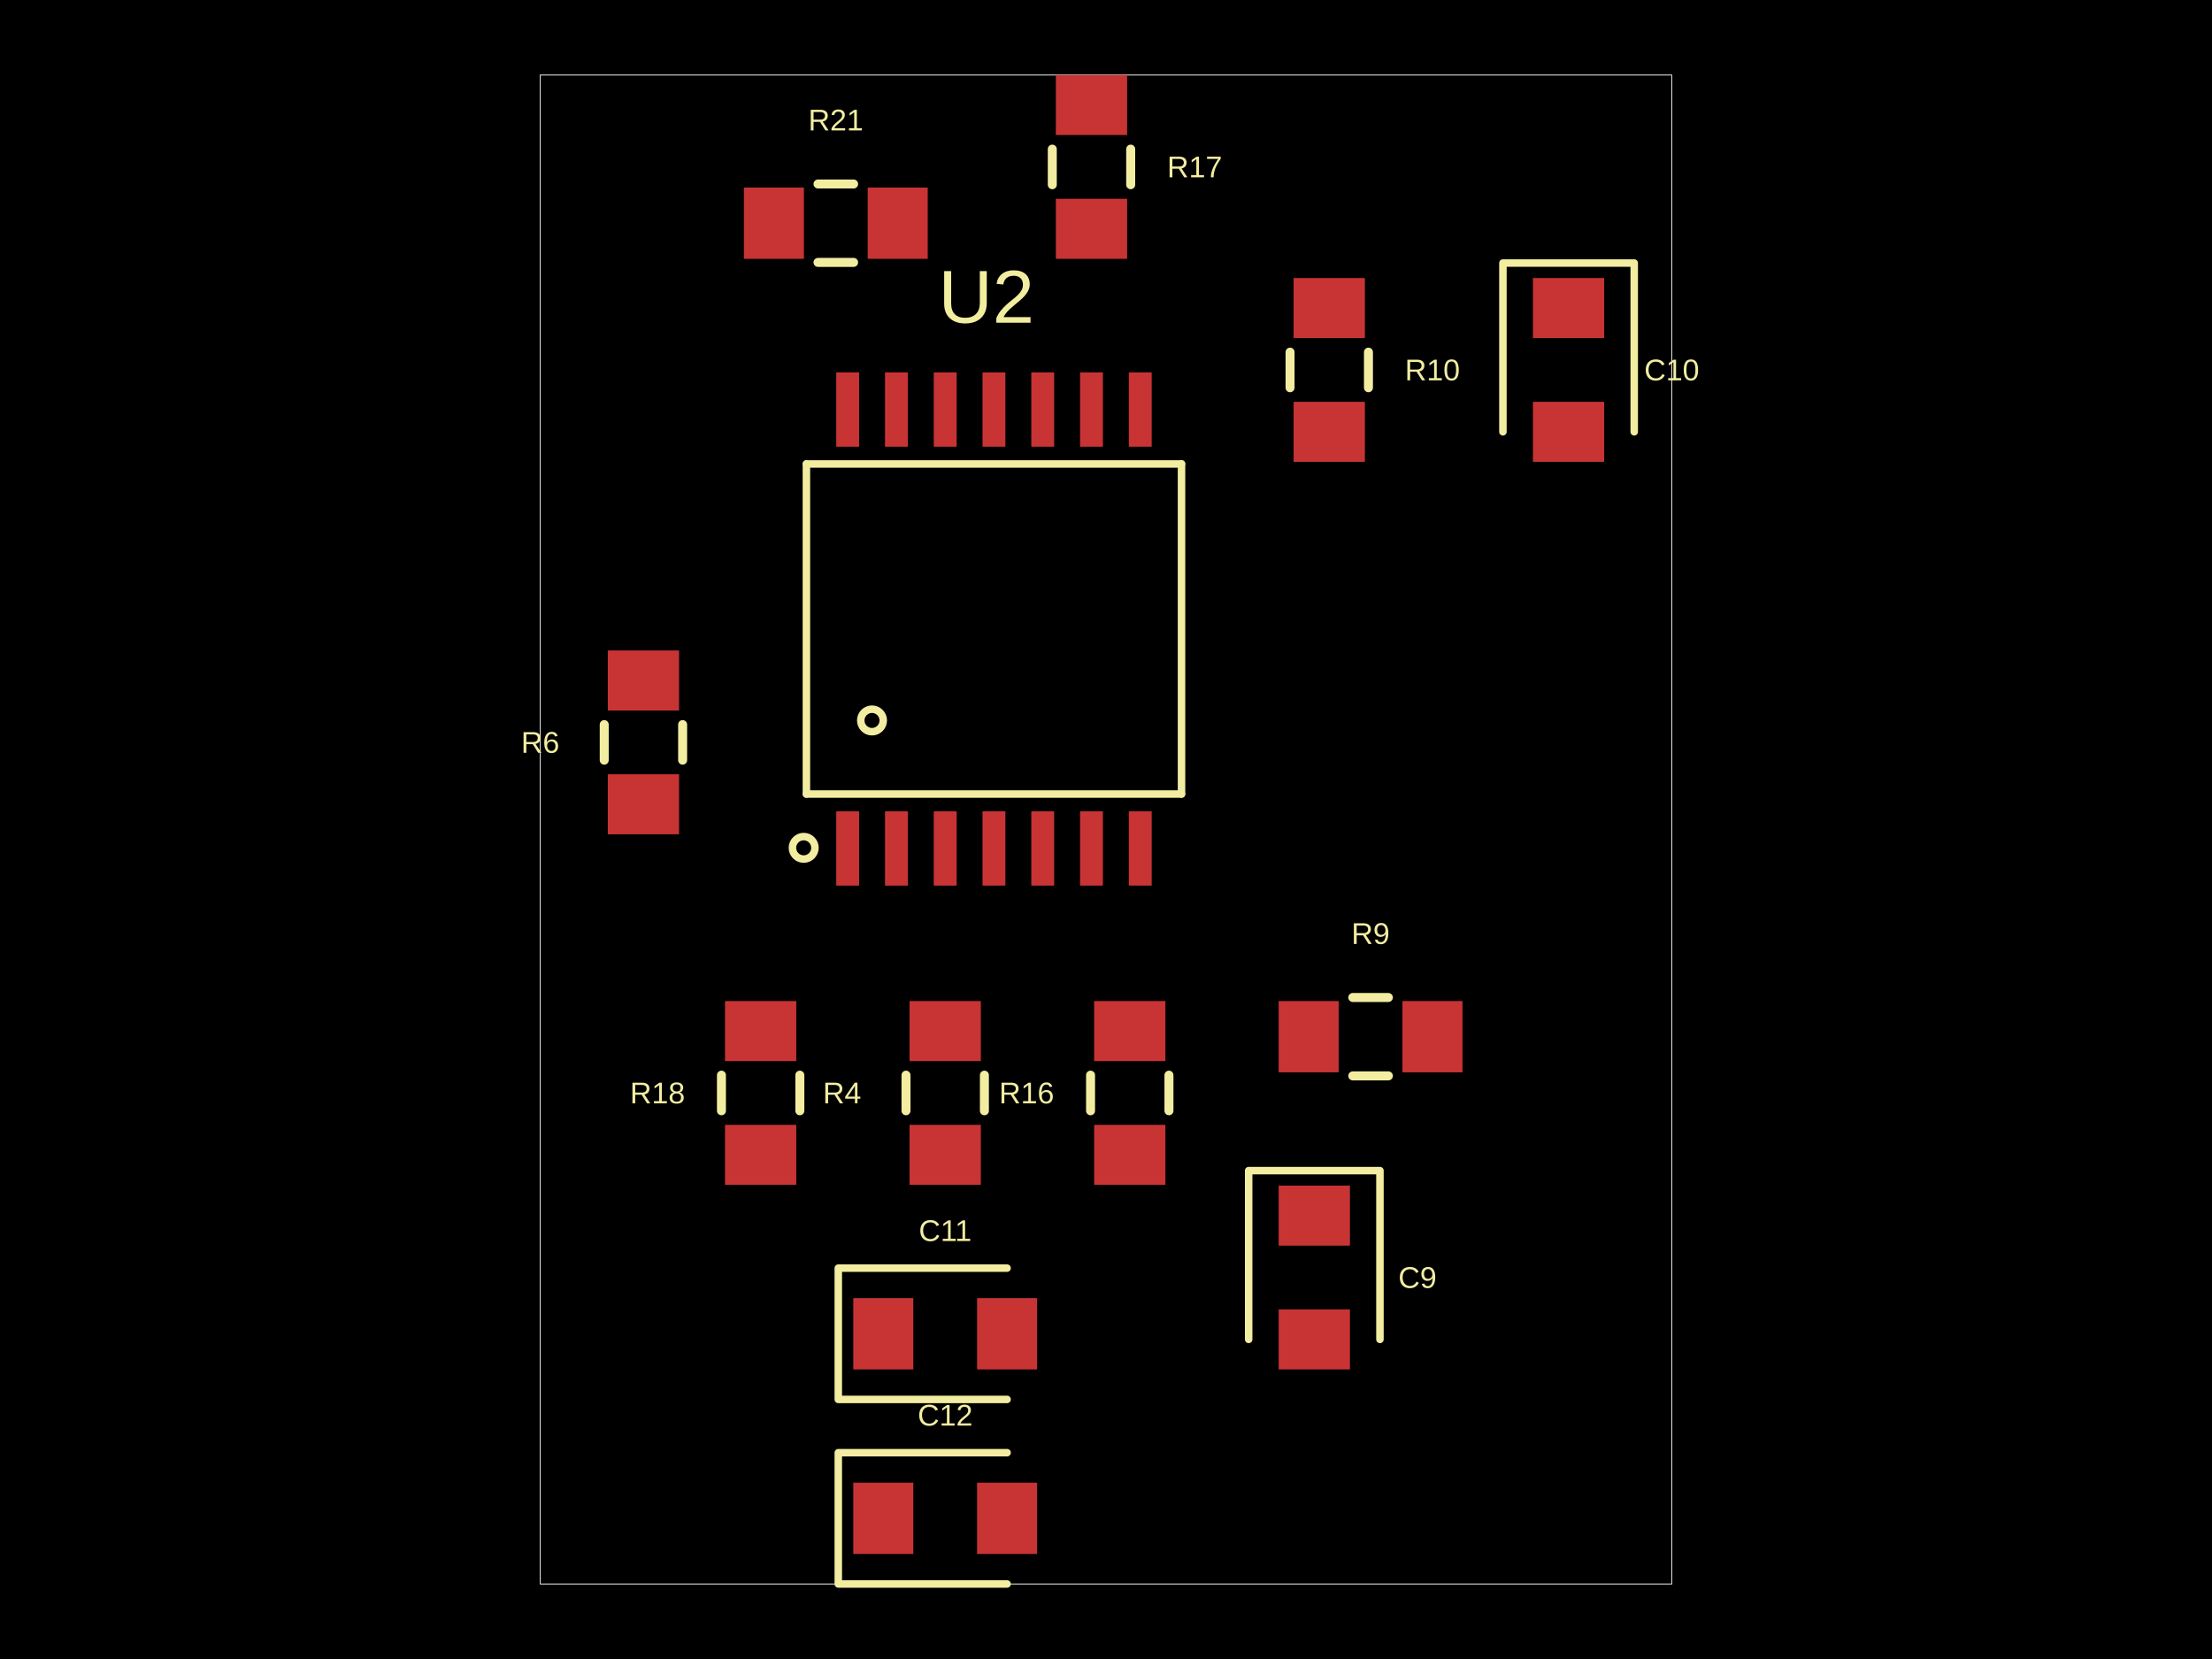
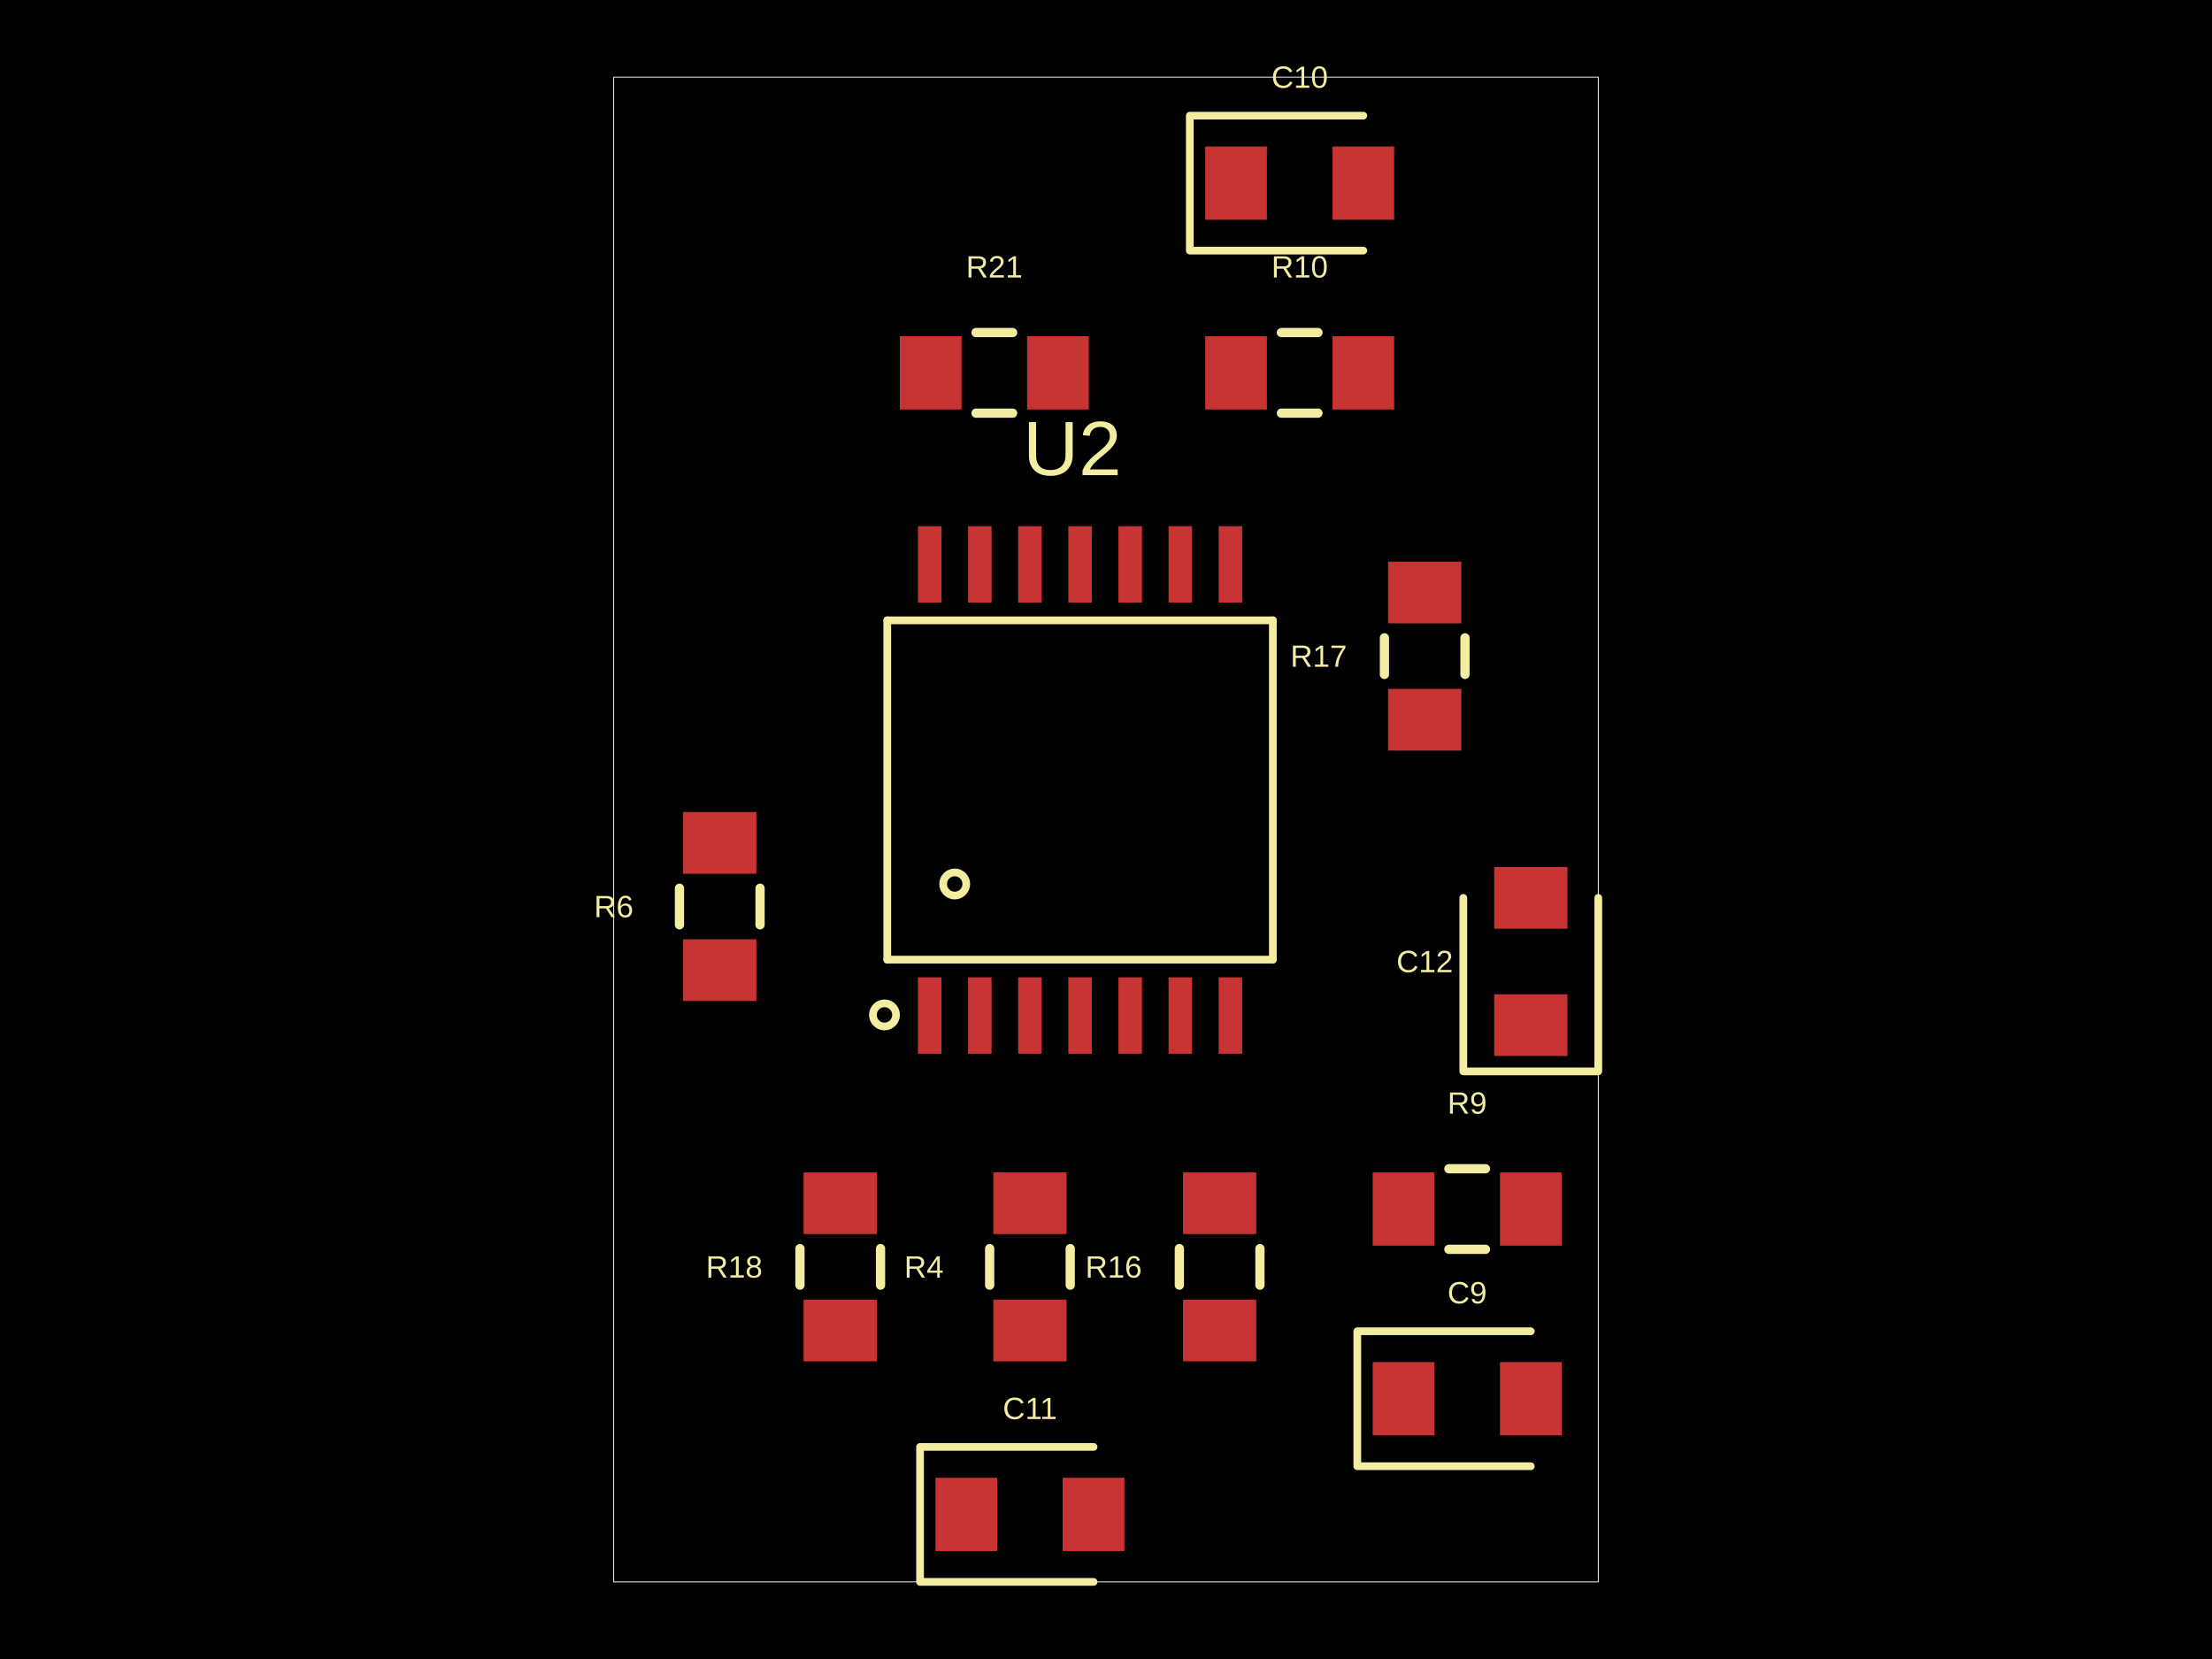
<svg xmlns="http://www.w3.org/2000/svg" width="800" height="600">
  <style />
  <rect class="boundary" x="0" y="0" fill="#000" width="800" height="600" data-type="pcb_background" data-pcb-layer="global" />
-   <rect class="pcb-boundary" fill="none" stroke="#fff" stroke-width="0.3" x="195.396" y="27.133" width="409.207" height="545.734" data-type="pcb_boundary" data-pcb-layer="global" />
-   <rect class="pcb-pad" fill="rgb(200, 52, 52)" x="302.437" y="293.408" width="8.27" height="26.878" data-type="pcb_smtpad" data-pcb-layer="top" data-pad-name="U2.OUT_A" />
-   <rect class="pcb-pad" fill="rgb(200, 52, 52)" x="320.073" y="293.408" width="8.27" height="26.878" data-type="pcb_smtpad" data-pcb-layer="top" data-pad-name="U2.IN_NEG_A" />
-   <rect class="pcb-pad" fill="rgb(200, 52, 52)" x="337.709" y="293.408" width="8.27" height="26.878" data-type="pcb_smtpad" data-pcb-layer="top" data-pad-name="U2.IN_POS_A" data-pad-net-name="VREF_DIV" />
-   <rect class="pcb-pad" fill="rgb(200, 52, 52)" x="355.345" y="293.408" width="8.27" height="26.878" data-type="pcb_smtpad" data-pcb-layer="top" data-pad-name="U2.V_POS" data-pad-net-name="V3_3" />
-   <rect class="pcb-pad" fill="rgb(200, 52, 52)" x="372.981" y="293.408" width="8.27" height="26.878" data-type="pcb_smtpad" data-pcb-layer="top" data-pad-name="U2.IN_POS_B" data-pad-net-name="VREF_1_25" />
-   <rect class="pcb-pad" fill="rgb(200, 52, 52)" x="390.617" y="293.408" width="8.27" height="26.878" data-type="pcb_smtpad" data-pcb-layer="top" data-pad-name="U2.IN_NEG_B" data-pad-net-name="FILTER_1_INV" />
-   <rect class="pcb-pad" fill="rgb(200, 52, 52)" x="408.253" y="293.408" width="8.27" height="26.878" data-type="pcb_smtpad" data-pcb-layer="top" data-pad-name="U2.OUT_B" />
-   <rect class="pcb-pad" fill="rgb(200, 52, 52)" x="408.253" y="134.678" width="8.27" height="26.878" data-type="pcb_smtpad" data-pcb-layer="top" data-pad-name="U2.OUT_C" data-pad-net-name="OSCILLATIONS" />
-   <rect class="pcb-pad" fill="rgb(200, 52, 52)" x="390.617" y="134.678" width="8.27" height="26.878" data-type="pcb_smtpad" data-pcb-layer="top" data-pad-name="U2.IN_NEG_C" data-pad-net-name="FILTER_2_INV" />
-   <rect class="pcb-pad" fill="rgb(200, 52, 52)" x="372.981" y="134.678" width="8.27" height="26.878" data-type="pcb_smtpad" data-pcb-layer="top" data-pad-name="U2.IN_POS_C" data-pad-net-name="VREF_1_25" />
-   <rect class="pcb-pad" fill="rgb(200, 52, 52)" x="355.345" y="134.678" width="8.27" height="26.878" data-type="pcb_smtpad" data-pcb-layer="top" data-pad-name="U2.V_NEG" data-pad-net-name="GND" />
-   <rect class="pcb-pad" fill="rgb(200, 52, 52)" x="337.709" y="134.678" width="8.27" height="26.878" data-type="pcb_smtpad" data-pcb-layer="top" data-pad-name="U2.IN_POS_D" data-pad-net-name="IBIAS_SET" />
-   <rect class="pcb-pad" fill="rgb(200, 52, 52)" x="320.073" y="134.678" width="8.27" height="26.878" data-type="pcb_smtpad" data-pcb-layer="top" data-pad-name="U2.IN_NEG_D" data-pad-net-name="IBIAS_FB" />
-   <rect class="pcb-pad" fill="rgb(200, 52, 52)" x="302.437" y="134.678" width="8.27" height="26.878" data-type="pcb_smtpad" data-pcb-layer="top" data-pad-name="U2.OUT_D" data-pad-net-name="SENSOR_DRIVE" />
-   <rect class="pcb-pad" fill="rgb(200, 52, 52)" x="328.956" y="406.814" width="25.776" height="21.706" data-type="pcb_smtpad" data-pcb-layer="top" data-pad-name="R4.pin1" data-pad-net-name="VREF_2_5" />
-   <rect class="pcb-pad" fill="rgb(200, 52, 52)" x="328.956" y="362.045" width="25.776" height="21.706" data-type="pcb_smtpad" data-pcb-layer="top" data-pad-name="R4.pin2" data-pad-net-name="VREF_DIV" />
-   <rect class="pcb-pad" fill="rgb(200, 52, 52)" x="219.816" y="280.024" width="25.776" height="21.706" data-type="pcb_smtpad" data-pcb-layer="top" data-pad-name="R6.pin1" data-pad-net-name="VREF_DIV" />
-   <rect class="pcb-pad" fill="rgb(200, 52, 52)" x="219.816" y="235.255" width="25.776" height="21.706" data-type="pcb_smtpad" data-pcb-layer="top" data-pad-name="R6.pin2" data-pad-net-name="GND" />
-   <rect class="pcb-pad" fill="rgb(200, 52, 52)" x="308.606" y="469.491" width="21.706" height="25.776" data-type="pcb_smtpad" data-pcb-layer="top" data-pad-name="C11.pin1" data-pad-net-name="PRESSURE" />
-   <rect class="pcb-pad" fill="rgb(200, 52, 52)" x="353.375" y="469.491" width="21.706" height="25.776" data-type="pcb_smtpad" data-pcb-layer="top" data-pad-name="C11.pin2" data-pad-net-name="FILTER_1_HP" />
-   <rect class="pcb-pad" fill="rgb(200, 52, 52)" x="395.703" y="406.814" width="25.776" height="21.706" data-type="pcb_smtpad" data-pcb-layer="top" data-pad-name="R16.pin1" data-pad-net-name="FILTER_1_HP" />
-   <rect class="pcb-pad" fill="rgb(200, 52, 52)" x="395.703" y="362.045" width="25.776" height="21.706" data-type="pcb_smtpad" data-pcb-layer="top" data-pad-name="R16.pin2" data-pad-net-name="FILTER_1_INV" />
-   <rect class="pcb-pad" fill="rgb(200, 52, 52)" x="462.449" y="362.045" width="21.706" height="25.776" data-type="pcb_smtpad" data-pcb-layer="top" data-pad-name="R9.pin1" data-pad-net-name="FILTER_1_INV" />
-   <rect class="pcb-pad" fill="rgb(200, 52, 52)" x="507.219" y="362.045" width="21.706" height="25.776" data-type="pcb_smtpad" data-pcb-layer="top" data-pad-name="R9.pin2" />
-   <rect class="pcb-pad" fill="rgb(200, 52, 52)" x="462.449" y="428.792" width="25.776" height="21.706" data-type="pcb_smtpad" data-pcb-layer="top" data-pad-name="C9.pin1" data-pad-net-name="FILTER_1_INV" />
-   <rect class="pcb-pad" fill="rgb(200, 52, 52)" x="462.449" y="473.561" width="25.776" height="21.706" data-type="pcb_smtpad" data-pcb-layer="top" data-pad-name="C9.pin2" />
-   <rect class="pcb-pad" fill="rgb(200, 52, 52)" x="308.606" y="536.238" width="21.706" height="25.776" data-type="pcb_smtpad" data-pcb-layer="top" data-pad-name="C12.pin1" />
-   <rect class="pcb-pad" fill="rgb(200, 52, 52)" x="353.375" y="536.238" width="21.706" height="25.776" data-type="pcb_smtpad" data-pcb-layer="top" data-pad-name="C12.pin2" data-pad-net-name="FILTER_2_HP" />
-   <rect class="pcb-pad" fill="rgb(200, 52, 52)" x="381.864" y="27.133" width="25.776" height="21.706" data-type="pcb_smtpad" data-pcb-layer="top" data-pad-name="R17.pin1" />
-   <rect class="pcb-pad" fill="rgb(200, 52, 52)" x="381.864" y="71.902" width="25.776" height="21.706" data-type="pcb_smtpad" data-pcb-layer="top" data-pad-name="R17.pin2" data-pad-net-name="FILTER_2_INV" />
-   <rect class="pcb-pad" fill="rgb(200, 52, 52)" x="467.854" y="100.553" width="25.776" height="21.706" data-type="pcb_smtpad" data-pcb-layer="top" data-pad-name="R10.pin1" data-pad-net-name="FILTER_2_INV" />
-   <rect class="pcb-pad" fill="rgb(200, 52, 52)" x="467.854" y="145.322" width="25.776" height="21.706" data-type="pcb_smtpad" data-pcb-layer="top" data-pad-name="R10.pin2" data-pad-net-name="OSCILLATIONS" />
-   <rect class="pcb-pad" fill="rgb(200, 52, 52)" x="554.408" y="100.553" width="25.776" height="21.706" data-type="pcb_smtpad" data-pcb-layer="top" data-pad-name="C10.pin1" data-pad-net-name="FILTER_2_INV" />
-   <rect class="pcb-pad" fill="rgb(200, 52, 52)" x="554.408" y="145.322" width="25.776" height="21.706" data-type="pcb_smtpad" data-pcb-layer="top" data-pad-name="C10.pin2" data-pad-net-name="OSCILLATIONS" />
-   <rect class="pcb-pad" fill="rgb(200, 52, 52)" x="262.209" y="406.814" width="25.776" height="21.706" data-type="pcb_smtpad" data-pcb-layer="top" data-pad-name="R18.pin1" data-pad-net-name="VREF_2_5" />
-   <rect class="pcb-pad" fill="rgb(200, 52, 52)" x="262.209" y="362.045" width="25.776" height="21.706" data-type="pcb_smtpad" data-pcb-layer="top" data-pad-name="R18.pin2" data-pad-net-name="IBIAS_SET" />
-   <rect class="pcb-pad" fill="rgb(200, 52, 52)" x="269.043" y="67.832" width="21.706" height="25.776" data-type="pcb_smtpad" data-pcb-layer="top" data-pad-name="R21.pin1" data-pad-net-name="IBIAS_SET" />
-   <rect class="pcb-pad" fill="rgb(200, 52, 52)" x="313.813" y="67.832" width="21.706" height="25.776" data-type="pcb_smtpad" data-pcb-layer="top" data-pad-name="R21.pin2" data-pad-net-name="GND" />
-   <path class="pcb-silkscreen pcb-silkscreen-top" d="M 427.312 167.79 L 291.648 167.79" fill="none" stroke="#f2eda1" stroke-width="2.713" stroke-linecap="round" stroke-linejoin="round" data-pcb-component-id="pcb_component_0" data-pcb-silkscreen-path-id="pcb_silkscreen_path_0" data-type="pcb_silkscreen_path" data-pcb-layer="top" />
-   <path class="pcb-silkscreen pcb-silkscreen-top" d="M 427.312 167.79 L 427.312 287.174" fill="none" stroke="#f2eda1" stroke-width="2.713" stroke-linecap="round" stroke-linejoin="round" data-pcb-component-id="pcb_component_0" data-pcb-silkscreen-path-id="pcb_silkscreen_path_1" data-type="pcb_silkscreen_path" data-pcb-layer="top" />
-   <path class="pcb-silkscreen pcb-silkscreen-top" d="M 291.648 287.174 L 291.648 167.79" fill="none" stroke="#f2eda1" stroke-width="2.713" stroke-linecap="round" stroke-linejoin="round" data-pcb-component-id="pcb_component_0" data-pcb-silkscreen-path-id="pcb_silkscreen_path_2" data-type="pcb_silkscreen_path" data-pcb-layer="top" />
-   <path class="pcb-silkscreen pcb-silkscreen-top" d="M 291.648 287.174 L 427.312 287.174" fill="none" stroke="#f2eda1" stroke-width="2.713" stroke-linecap="round" stroke-linejoin="round" data-pcb-component-id="pcb_component_0" data-pcb-silkscreen-path-id="pcb_silkscreen_path_3" data-type="pcb_silkscreen_path" data-pcb-layer="top" />
-   <circle cx="315.373" cy="260.562" r="4.073" class="pcb-silkscreen-circle pcb-silkscreen-top" fill="none" stroke="#f2eda1" stroke-width="2.713" data-pcb-silkscreen-circle-id="pcb_silkscreen_circle_0" data-type="pcb_silkscreen_circle" data-pcb-layer="top" />
-   <circle cx="290.666" cy="306.627" r="4.073" class="pcb-silkscreen-circle pcb-silkscreen-top" fill="none" stroke="#f2eda1" stroke-width="2.713" data-pcb-silkscreen-circle-id="pcb_silkscreen_circle_1" data-type="pcb_silkscreen_circle" data-pcb-layer="top" />
-   <text x="0" y="0" dx="0" dy="0" fill="#f2eda1" font-family="Arial, sans-serif" font-size="27.133" text-anchor="middle" dominant-baseline="central" transform="matrix(1,0,0,1,356.7231,107.3105)" class="pcb-silkscreen-text pcb-silkscreen-top" data-pcb-silkscreen-text-id="pcb_silkscreen_text_0" stroke="none" data-type="pcb_silkscreen_text" data-pcb-layer="top">U2</text>
-   <path class="pcb-silkscreen pcb-silkscreen-top" d="M 327.667 401.72 L 327.667 388.845" fill="none" stroke="#f2eda1" stroke-width="3.256" stroke-linecap="round" stroke-linejoin="round" data-pcb-component-id="pcb_component_3" data-pcb-silkscreen-path-id="pcb_silkscreen_path_4" data-type="pcb_silkscreen_path" data-pcb-layer="top" />
-   <path class="pcb-silkscreen pcb-silkscreen-top" d="M 356.021 401.72 L 356.021 388.845" fill="none" stroke="#f2eda1" stroke-width="3.256" stroke-linecap="round" stroke-linejoin="round" data-pcb-component-id="pcb_component_3" data-pcb-silkscreen-path-id="pcb_silkscreen_path_5" data-type="pcb_silkscreen_path" data-pcb-layer="top" />
-   <text x="0" y="0" dx="0" dy="0" fill="#f2eda1" font-family="Arial, sans-serif" font-size="10.853" text-anchor="middle" dominant-baseline="central" transform="matrix(1,0,0,1,304.5361,395.2825)" class="pcb-silkscreen-text pcb-silkscreen-top" data-pcb-silkscreen-text-id="pcb_silkscreen_text_1" stroke="none" data-type="pcb_silkscreen_text" data-pcb-layer="top">R4</text>
-   <path class="pcb-silkscreen pcb-silkscreen-top" d="M 218.527 274.93 L 218.527 262.055" fill="none" stroke="#f2eda1" stroke-width="3.256" stroke-linecap="round" stroke-linejoin="round" data-pcb-component-id="pcb_component_4" data-pcb-silkscreen-path-id="pcb_silkscreen_path_6" data-type="pcb_silkscreen_path" data-pcb-layer="top" />
-   <path class="pcb-silkscreen pcb-silkscreen-top" d="M 246.881 274.93 L 246.881 262.055" fill="none" stroke="#f2eda1" stroke-width="3.256" stroke-linecap="round" stroke-linejoin="round" data-pcb-component-id="pcb_component_4" data-pcb-silkscreen-path-id="pcb_silkscreen_path_7" data-type="pcb_silkscreen_path" data-pcb-layer="top" />
-   <text x="0" y="0" dx="0" dy="0" fill="#f2eda1" font-family="Arial, sans-serif" font-size="10.853" text-anchor="middle" dominant-baseline="central" transform="matrix(1,0,0,1,195.3965,268.4924)" class="pcb-silkscreen-text pcb-silkscreen-top" data-pcb-silkscreen-text-id="pcb_silkscreen_text_2" stroke="none" data-type="pcb_silkscreen_text" data-pcb-layer="top">R6</text>
-   <path class="pcb-silkscreen pcb-silkscreen-top" d="M 364.228 458.638 L 303.179 458.638 L 303.179 506.12 L 364.228 506.12" fill="none" stroke="#f2eda1" stroke-width="2.713" stroke-linecap="round" stroke-linejoin="round" data-pcb-component-id="pcb_component_5" data-pcb-silkscreen-path-id="pcb_silkscreen_path_8" data-type="pcb_silkscreen_path" data-pcb-layer="top" />
-   <text x="0" y="0" dx="0" dy="0" fill="#f2eda1" font-family="Arial, sans-serif" font-size="10.853" text-anchor="middle" dominant-baseline="central" transform="matrix(1,0,0,1,341.8438,445.0713)" class="pcb-silkscreen-text pcb-silkscreen-top" data-pcb-silkscreen-text-id="pcb_silkscreen_text_3" stroke="none" data-type="pcb_silkscreen_text" data-pcb-layer="top">C11</text>
-   <path class="pcb-silkscreen pcb-silkscreen-top" d="M 394.414 401.72 L 394.414 388.845" fill="none" stroke="#f2eda1" stroke-width="3.256" stroke-linecap="round" stroke-linejoin="round" data-pcb-component-id="pcb_component_6" data-pcb-silkscreen-path-id="pcb_silkscreen_path_9" data-type="pcb_silkscreen_path" data-pcb-layer="top" />
-   <path class="pcb-silkscreen pcb-silkscreen-top" d="M 422.768 401.72 L 422.768 388.845" fill="none" stroke="#f2eda1" stroke-width="3.256" stroke-linecap="round" stroke-linejoin="round" data-pcb-component-id="pcb_component_6" data-pcb-silkscreen-path-id="pcb_silkscreen_path_10" data-type="pcb_silkscreen_path" data-pcb-layer="top" />
-   <text x="0" y="0" dx="0" dy="0" fill="#f2eda1" font-family="Arial, sans-serif" font-size="10.853" text-anchor="middle" dominant-baseline="central" transform="matrix(1,0,0,1,371.283,395.2825)" class="pcb-silkscreen-text pcb-silkscreen-top" data-pcb-silkscreen-text-id="pcb_silkscreen_text_4" stroke="none" data-type="pcb_silkscreen_text" data-pcb-layer="top">R16</text>
-   <path class="pcb-silkscreen pcb-silkscreen-top" d="M 489.25 360.756 L 502.125 360.756" fill="none" stroke="#f2eda1" stroke-width="3.256" stroke-linecap="round" stroke-linejoin="round" data-pcb-component-id="pcb_component_7" data-pcb-silkscreen-path-id="pcb_silkscreen_path_11" data-type="pcb_silkscreen_path" data-pcb-layer="top" />
-   <path class="pcb-silkscreen pcb-silkscreen-top" d="M 489.25 389.11 L 502.125 389.11" fill="none" stroke="#f2eda1" stroke-width="3.256" stroke-linecap="round" stroke-linejoin="round" data-pcb-component-id="pcb_component_7" data-pcb-silkscreen-path-id="pcb_silkscreen_path_12" data-type="pcb_silkscreen_path" data-pcb-layer="top" />
-   <text x="0" y="0" dx="0" dy="0" fill="#f2eda1" font-family="Arial, sans-serif" font-size="10.853" text-anchor="middle" dominant-baseline="central" transform="matrix(1,0,0,1,495.6872,337.6252)" class="pcb-silkscreen-text pcb-silkscreen-top" data-pcb-silkscreen-text-id="pcb_silkscreen_text_5" stroke="none" data-type="pcb_silkscreen_text" data-pcb-layer="top">R9</text>
-   <path class="pcb-silkscreen pcb-silkscreen-top" d="M 499.079 484.414 L 499.079 423.365 L 451.596 423.365 L 451.596 484.414" fill="none" stroke="#f2eda1" stroke-width="2.713" stroke-linecap="round" stroke-linejoin="round" data-pcb-component-id="pcb_component_8" data-pcb-silkscreen-path-id="pcb_silkscreen_path_13" data-type="pcb_silkscreen_path" data-pcb-layer="top" />
-   <text x="0" y="0" dx="0" dy="0" fill="#f2eda1" font-family="Arial, sans-serif" font-size="10.853" text-anchor="middle" dominant-baseline="central" transform="matrix(1,0,0,1,512.6452,462.0294)" class="pcb-silkscreen-text pcb-silkscreen-top" data-pcb-silkscreen-text-id="pcb_silkscreen_text_6" stroke="none" data-type="pcb_silkscreen_text" data-pcb-layer="top">C9</text>
-   <path class="pcb-silkscreen pcb-silkscreen-top" d="M 364.228 525.385 L 303.179 525.385 L 303.179 572.867 L 364.228 572.867" fill="none" stroke="#f2eda1" stroke-width="2.713" stroke-linecap="round" stroke-linejoin="round" data-pcb-component-id="pcb_component_9" data-pcb-silkscreen-path-id="pcb_silkscreen_path_14" data-type="pcb_silkscreen_path" data-pcb-layer="top" />
-   <text x="0" y="0" dx="0" dy="0" fill="#f2eda1" font-family="Arial, sans-serif" font-size="10.853" text-anchor="middle" dominant-baseline="central" transform="matrix(1,0,0,1,341.8438,511.8182)" class="pcb-silkscreen-text pcb-silkscreen-top" data-pcb-silkscreen-text-id="pcb_silkscreen_text_7" stroke="none" data-type="pcb_silkscreen_text" data-pcb-layer="top">C12</text>
-   <path class="pcb-silkscreen pcb-silkscreen-top" d="M 408.929 53.933 L 408.929 66.808" fill="none" stroke="#f2eda1" stroke-width="3.256" stroke-linecap="round" stroke-linejoin="round" data-pcb-component-id="pcb_component_10" data-pcb-silkscreen-path-id="pcb_silkscreen_path_15" data-type="pcb_silkscreen_path" data-pcb-layer="top" />
-   <path class="pcb-silkscreen pcb-silkscreen-top" d="M 380.575 53.933 L 380.575 66.808" fill="none" stroke="#f2eda1" stroke-width="3.256" stroke-linecap="round" stroke-linejoin="round" data-pcb-component-id="pcb_component_10" data-pcb-silkscreen-path-id="pcb_silkscreen_path_16" data-type="pcb_silkscreen_path" data-pcb-layer="top" />
-   <text x="0" y="0" dx="0" dy="0" fill="#f2eda1" font-family="Arial, sans-serif" font-size="10.853" text-anchor="middle" dominant-baseline="central" transform="matrix(1,0,0,1,432.0594,60.37063)" class="pcb-silkscreen-text pcb-silkscreen-top" data-pcb-silkscreen-text-id="pcb_silkscreen_text_8" stroke="none" data-type="pcb_silkscreen_text" data-pcb-layer="top">R17</text>
-   <path class="pcb-silkscreen pcb-silkscreen-top" d="M 494.919 127.354 L 494.919 140.229" fill="none" stroke="#f2eda1" stroke-width="3.256" stroke-linecap="round" stroke-linejoin="round" data-pcb-component-id="pcb_component_11" data-pcb-silkscreen-path-id="pcb_silkscreen_path_17" data-type="pcb_silkscreen_path" data-pcb-layer="top" />
-   <path class="pcb-silkscreen pcb-silkscreen-top" d="M 466.565 127.354 L 466.565 140.229" fill="none" stroke="#f2eda1" stroke-width="3.256" stroke-linecap="round" stroke-linejoin="round" data-pcb-component-id="pcb_component_11" data-pcb-silkscreen-path-id="pcb_silkscreen_path_18" data-type="pcb_silkscreen_path" data-pcb-layer="top" />
-   <text x="0" y="0" dx="0" dy="0" fill="#f2eda1" font-family="Arial, sans-serif" font-size="10.853" text-anchor="middle" dominant-baseline="central" transform="matrix(1,0,0,1,518.0497,133.791)" class="pcb-silkscreen-text pcb-silkscreen-top" data-pcb-silkscreen-text-id="pcb_silkscreen_text_9" stroke="none" data-type="pcb_silkscreen_text" data-pcb-layer="top">R10</text>
-   <path class="pcb-silkscreen pcb-silkscreen-top" d="M 591.037 156.176 L 591.037 95.127 L 543.555 95.127 L 543.555 156.176" fill="none" stroke="#f2eda1" stroke-width="2.713" stroke-linecap="round" stroke-linejoin="round" data-pcb-component-id="pcb_component_12" data-pcb-silkscreen-path-id="pcb_silkscreen_path_19" data-type="pcb_silkscreen_path" data-pcb-layer="top" />
-   <text x="0" y="0" dx="0" dy="0" fill="#f2eda1" font-family="Arial, sans-serif" font-size="10.853" text-anchor="middle" dominant-baseline="central" transform="matrix(1,0,0,1,604.6035,133.791)" class="pcb-silkscreen-text pcb-silkscreen-top" data-pcb-silkscreen-text-id="pcb_silkscreen_text_10" stroke="none" data-type="pcb_silkscreen_text" data-pcb-layer="top">C10</text>
-   <path class="pcb-silkscreen pcb-silkscreen-top" d="M 260.92 401.72 L 260.92 388.845" fill="none" stroke="#f2eda1" stroke-width="3.256" stroke-linecap="round" stroke-linejoin="round" data-pcb-component-id="pcb_component_13" data-pcb-silkscreen-path-id="pcb_silkscreen_path_20" data-type="pcb_silkscreen_path" data-pcb-layer="top" />
-   <path class="pcb-silkscreen pcb-silkscreen-top" d="M 289.274 401.72 L 289.274 388.845" fill="none" stroke="#f2eda1" stroke-width="3.256" stroke-linecap="round" stroke-linejoin="round" data-pcb-component-id="pcb_component_13" data-pcb-silkscreen-path-id="pcb_silkscreen_path_21" data-type="pcb_silkscreen_path" data-pcb-layer="top" />
-   <text x="0" y="0" dx="0" dy="0" fill="#f2eda1" font-family="Arial, sans-serif" font-size="10.853" text-anchor="middle" dominant-baseline="central" transform="matrix(1,0,0,1,237.7892,395.2825)" class="pcb-silkscreen-text pcb-silkscreen-top" data-pcb-silkscreen-text-id="pcb_silkscreen_text_11" stroke="none" data-type="pcb_silkscreen_text" data-pcb-layer="top">R18</text>
-   <path class="pcb-silkscreen pcb-silkscreen-top" d="M 295.844 66.543 L 308.719 66.543" fill="none" stroke="#f2eda1" stroke-width="3.256" stroke-linecap="round" stroke-linejoin="round" data-pcb-component-id="pcb_component_14" data-pcb-silkscreen-path-id="pcb_silkscreen_path_22" data-type="pcb_silkscreen_path" data-pcb-layer="top" />
-   <path class="pcb-silkscreen pcb-silkscreen-top" d="M 295.844 94.897 L 308.719 94.897" fill="none" stroke="#f2eda1" stroke-width="3.256" stroke-linecap="round" stroke-linejoin="round" data-pcb-component-id="pcb_component_14" data-pcb-silkscreen-path-id="pcb_silkscreen_path_23" data-type="pcb_silkscreen_path" data-pcb-layer="top" />
-   <text x="0" y="0" dx="0" dy="0" fill="#f2eda1" font-family="Arial, sans-serif" font-size="10.853" text-anchor="middle" dominant-baseline="central" transform="matrix(1,0,0,1,302.2812,43.41259)" class="pcb-silkscreen-text pcb-silkscreen-top" data-pcb-silkscreen-text-id="pcb_silkscreen_text_12" stroke="none" data-type="pcb_silkscreen_text" data-pcb-layer="top">R21</text>
+   <rect class="pcb-boundary" fill="none" stroke="#fff" stroke-width="0.3" x="221.961" y="27.89" width="356.078" height="544.221" data-type="pcb_boundary" data-pcb-layer="global" />
+   <rect class="pcb-pad" fill="rgb(200, 52, 52)" x="331.987" y="353.466" width="8.501" height="27.627" data-type="pcb_smtpad" data-pcb-layer="top" data-pad-name="U2.OUT_A" />
+   <rect class="pcb-pad" fill="rgb(200, 52, 52)" x="350.114" y="353.466" width="8.501" height="27.627" data-type="pcb_smtpad" data-pcb-layer="top" data-pad-name="U2.IN_NEG_A" />
+   <rect class="pcb-pad" fill="rgb(200, 52, 52)" x="368.242" y="353.466" width="8.501" height="27.627" data-type="pcb_smtpad" data-pcb-layer="top" data-pad-name="U2.IN_POS_A" data-pad-net-name="VREF_DIV" />
+   <rect class="pcb-pad" fill="rgb(200, 52, 52)" x="386.37" y="353.466" width="8.501" height="27.627" data-type="pcb_smtpad" data-pcb-layer="top" data-pad-name="U2.V_POS" data-pad-net-name="V3_3" />
+   <rect class="pcb-pad" fill="rgb(200, 52, 52)" x="404.498" y="353.466" width="8.501" height="27.627" data-type="pcb_smtpad" data-pcb-layer="top" data-pad-name="U2.IN_POS_B" data-pad-net-name="VREF_1_25" />
+   <rect class="pcb-pad" fill="rgb(200, 52, 52)" x="422.626" y="353.466" width="8.501" height="27.627" data-type="pcb_smtpad" data-pcb-layer="top" data-pad-name="U2.IN_NEG_B" data-pad-net-name="FILTER_1_INV" />
+   <rect class="pcb-pad" fill="rgb(200, 52, 52)" x="440.754" y="353.466" width="8.501" height="27.627" data-type="pcb_smtpad" data-pcb-layer="top" data-pad-name="U2.OUT_B" />
+   <rect class="pcb-pad" fill="rgb(200, 52, 52)" x="440.754" y="190.308" width="8.501" height="27.627" data-type="pcb_smtpad" data-pcb-layer="top" data-pad-name="U2.OUT_C" data-pad-net-name="OSCILLATIONS" />
+   <rect class="pcb-pad" fill="rgb(200, 52, 52)" x="422.626" y="190.308" width="8.501" height="27.627" data-type="pcb_smtpad" data-pcb-layer="top" data-pad-name="U2.IN_NEG_C" data-pad-net-name="FILTER_2_INV" />
+   <rect class="pcb-pad" fill="rgb(200, 52, 52)" x="404.498" y="190.308" width="8.501" height="27.627" data-type="pcb_smtpad" data-pcb-layer="top" data-pad-name="U2.IN_POS_C" data-pad-net-name="VREF_1_25" />
+   <rect class="pcb-pad" fill="rgb(200, 52, 52)" x="386.37" y="190.308" width="8.501" height="27.627" data-type="pcb_smtpad" data-pcb-layer="top" data-pad-name="U2.V_NEG" data-pad-net-name="GND" />
+   <rect class="pcb-pad" fill="rgb(200, 52, 52)" x="368.242" y="190.308" width="8.501" height="27.627" data-type="pcb_smtpad" data-pcb-layer="top" data-pad-name="U2.IN_POS_D" data-pad-net-name="IBIAS_SET" />
+   <rect class="pcb-pad" fill="rgb(200, 52, 52)" x="350.114" y="190.308" width="8.501" height="27.627" data-type="pcb_smtpad" data-pcb-layer="top" data-pad-name="U2.IN_NEG_D" data-pad-net-name="IBIAS_FB" />
+   <rect class="pcb-pad" fill="rgb(200, 52, 52)" x="331.987" y="190.308" width="8.501" height="27.627" data-type="pcb_smtpad" data-pcb-layer="top" data-pad-name="U2.OUT_D" data-pad-net-name="SENSOR_DRIVE" />
+   <rect class="pcb-pad" fill="rgb(200, 52, 52)" x="359.245" y="470.034" width="26.495" height="22.312" data-type="pcb_smtpad" data-pcb-layer="top" data-pad-name="R4.pin1" data-pad-net-name="VREF_2_5" />
+   <rect class="pcb-pad" fill="rgb(200, 52, 52)" x="359.245" y="424.017" width="26.495" height="22.312" data-type="pcb_smtpad" data-pcb-layer="top" data-pad-name="R4.pin2" data-pad-net-name="VREF_DIV" />
+   <rect class="pcb-pad" fill="rgb(200, 52, 52)" x="247.062" y="339.708" width="26.495" height="22.312" data-type="pcb_smtpad" data-pcb-layer="top" data-pad-name="R6.pin1" data-pad-net-name="VREF_DIV" />
+   <rect class="pcb-pad" fill="rgb(200, 52, 52)" x="247.062" y="293.69" width="26.495" height="22.312" data-type="pcb_smtpad" data-pcb-layer="top" data-pad-name="R6.pin2" data-pad-net-name="GND" />
+   <rect class="pcb-pad" fill="rgb(200, 52, 52)" x="338.328" y="534.459" width="22.312" height="26.495" data-type="pcb_smtpad" data-pcb-layer="top" data-pad-name="C11.pin1" data-pad-net-name="PRESSURE" />
+   <rect class="pcb-pad" fill="rgb(200, 52, 52)" x="384.346" y="534.459" width="22.312" height="26.495" data-type="pcb_smtpad" data-pcb-layer="top" data-pad-name="C11.pin2" data-pad-net-name="FILTER_1_HP" />
+   <rect class="pcb-pad" fill="rgb(200, 52, 52)" x="427.854" y="470.034" width="26.495" height="22.312" data-type="pcb_smtpad" data-pcb-layer="top" data-pad-name="R16.pin1" data-pad-net-name="FILTER_1_HP" />
+   <rect class="pcb-pad" fill="rgb(200, 52, 52)" x="427.854" y="424.017" width="26.495" height="22.312" data-type="pcb_smtpad" data-pcb-layer="top" data-pad-name="R16.pin2" data-pad-net-name="FILTER_1_INV" />
+   <rect class="pcb-pad" fill="rgb(200, 52, 52)" x="496.462" y="424.017" width="22.312" height="26.495" data-type="pcb_smtpad" data-pcb-layer="top" data-pad-name="R9.pin1" data-pad-net-name="FILTER_1_INV" />
+   <rect class="pcb-pad" fill="rgb(200, 52, 52)" x="542.48" y="424.017" width="22.312" height="26.495" data-type="pcb_smtpad" data-pcb-layer="top" data-pad-name="R9.pin2" data-pad-net-name="FILTER_1_OUT" />
+   <rect class="pcb-pad" fill="rgb(200, 52, 52)" x="496.462" y="492.625" width="22.312" height="26.495" data-type="pcb_smtpad" data-pcb-layer="top" data-pad-name="C9.pin1" data-pad-net-name="FILTER_1_INV" />
+   <rect class="pcb-pad" fill="rgb(200, 52, 52)" x="542.48" y="492.625" width="22.312" height="26.495" data-type="pcb_smtpad" data-pcb-layer="top" data-pad-name="C9.pin2" data-pad-net-name="FILTER_1_OUT" />
+   <rect class="pcb-pad" fill="rgb(200, 52, 52)" x="540.388" y="359.592" width="26.495" height="22.312" data-type="pcb_smtpad" data-pcb-layer="top" data-pad-name="C12.pin1" data-pad-net-name="FILTER_1_OUT" />
+   <rect class="pcb-pad" fill="rgb(200, 52, 52)" x="540.388" y="313.574" width="26.495" height="22.312" data-type="pcb_smtpad" data-pcb-layer="top" data-pad-name="C12.pin2" data-pad-net-name="FILTER_2_HP" />
+   <rect class="pcb-pad" fill="rgb(200, 52, 52)" x="502.017" y="249.149" width="26.495" height="22.312" data-type="pcb_smtpad" data-pcb-layer="top" data-pad-name="R17.pin1" data-pad-net-name="FILTER_2_HP" />
+   <rect class="pcb-pad" fill="rgb(200, 52, 52)" x="502.017" y="203.131" width="26.495" height="22.312" data-type="pcb_smtpad" data-pcb-layer="top" data-pad-name="R17.pin2" data-pad-net-name="FILTER_2_INV" />
+   <rect class="pcb-pad" fill="rgb(200, 52, 52)" x="435.887" y="121.599" width="22.312" height="26.495" data-type="pcb_smtpad" data-pcb-layer="top" data-pad-name="R10.pin1" data-pad-net-name="FILTER_2_INV" />
+   <rect class="pcb-pad" fill="rgb(200, 52, 52)" x="481.904" y="121.599" width="22.312" height="26.495" data-type="pcb_smtpad" data-pcb-layer="top" data-pad-name="R10.pin2" data-pad-net-name="OSCILLATIONS" />
+   <rect class="pcb-pad" fill="rgb(200, 52, 52)" x="435.887" y="52.99" width="22.312" height="26.495" data-type="pcb_smtpad" data-pcb-layer="top" data-pad-name="C10.pin1" data-pad-net-name="FILTER_2_INV" />
+   <rect class="pcb-pad" fill="rgb(200, 52, 52)" x="481.904" y="52.99" width="22.312" height="26.495" data-type="pcb_smtpad" data-pcb-layer="top" data-pad-name="C10.pin2" data-pad-net-name="OSCILLATIONS" />
+   <rect class="pcb-pad" fill="rgb(200, 52, 52)" x="290.637" y="470.034" width="26.495" height="22.312" data-type="pcb_smtpad" data-pcb-layer="top" data-pad-name="R18.pin1" data-pad-net-name="VREF_2_5" />
+   <rect class="pcb-pad" fill="rgb(200, 52, 52)" x="290.637" y="424.017" width="26.495" height="22.312" data-type="pcb_smtpad" data-pcb-layer="top" data-pad-name="R18.pin2" data-pad-net-name="IBIAS_SET" />
+   <rect class="pcb-pad" fill="rgb(200, 52, 52)" x="325.444" y="121.599" width="22.312" height="26.495" data-type="pcb_smtpad" data-pcb-layer="top" data-pad-name="R21.pin1" data-pad-net-name="IBIAS_SET" />
+   <rect class="pcb-pad" fill="rgb(200, 52, 52)" x="371.462" y="121.599" width="22.312" height="26.495" data-type="pcb_smtpad" data-pcb-layer="top" data-pad-name="R21.pin2" data-pad-net-name="GND" />
+   <path class="pcb-silkscreen pcb-silkscreen-top" d="M 460.344 224.344 L 320.897 224.344" fill="none" stroke="#f2eda1" stroke-width="2.789" stroke-linecap="round" stroke-linejoin="round" data-pcb-component-id="pcb_component_0" data-pcb-silkscreen-path-id="pcb_silkscreen_path_0" data-type="pcb_silkscreen_path" data-pcb-layer="top" />
+   <path class="pcb-silkscreen pcb-silkscreen-top" d="M 460.344 224.344 L 460.344 347.058" fill="none" stroke="#f2eda1" stroke-width="2.789" stroke-linecap="round" stroke-linejoin="round" data-pcb-component-id="pcb_component_0" data-pcb-silkscreen-path-id="pcb_silkscreen_path_1" data-type="pcb_silkscreen_path" data-pcb-layer="top" />
+   <path class="pcb-silkscreen pcb-silkscreen-top" d="M 320.897 347.058 L 320.897 224.344" fill="none" stroke="#f2eda1" stroke-width="2.789" stroke-linecap="round" stroke-linejoin="round" data-pcb-component-id="pcb_component_0" data-pcb-silkscreen-path-id="pcb_silkscreen_path_2" data-type="pcb_silkscreen_path" data-pcb-layer="top" />
+   <path class="pcb-silkscreen pcb-silkscreen-top" d="M 320.897 347.058 L 460.344 347.058" fill="none" stroke="#f2eda1" stroke-width="2.789" stroke-linecap="round" stroke-linejoin="round" data-pcb-component-id="pcb_component_0" data-pcb-silkscreen-path-id="pcb_silkscreen_path_3" data-type="pcb_silkscreen_path" data-pcb-layer="top" />
+   <circle cx="345.283" cy="319.704" r="4.187" class="pcb-silkscreen-circle pcb-silkscreen-top" fill="none" stroke="#f2eda1" stroke-width="2.789" data-pcb-silkscreen-circle-id="pcb_silkscreen_circle_0" data-type="pcb_silkscreen_circle" data-pcb-layer="top" />
+   <circle cx="319.887" cy="367.053" r="4.187" class="pcb-silkscreen-circle pcb-silkscreen-top" fill="none" stroke="#f2eda1" stroke-width="2.789" data-pcb-silkscreen-circle-id="pcb_silkscreen_circle_1" data-type="pcb_silkscreen_circle" data-pcb-layer="top" />
+   <text x="0" y="0" dx="0" dy="0" fill="#f2eda1" font-family="Arial, sans-serif" font-size="27.89" text-anchor="middle" dominant-baseline="central" transform="matrix(1,0,0,1,387.787,162.178)" class="pcb-silkscreen-text pcb-silkscreen-top" data-pcb-silkscreen-text-id="pcb_silkscreen_text_0" stroke="none" data-type="pcb_silkscreen_text" data-pcb-layer="top">U2</text>
+   <path class="pcb-silkscreen pcb-silkscreen-top" d="M 357.92 464.798 L 357.92 451.564" fill="none" stroke="#f2eda1" stroke-width="3.347" stroke-linecap="round" stroke-linejoin="round" data-pcb-component-id="pcb_component_3" data-pcb-silkscreen-path-id="pcb_silkscreen_path_4" data-type="pcb_silkscreen_path" data-pcb-layer="top" />
+   <path class="pcb-silkscreen pcb-silkscreen-top" d="M 387.065 464.798 L 387.065 451.564" fill="none" stroke="#f2eda1" stroke-width="3.347" stroke-linecap="round" stroke-linejoin="round" data-pcb-component-id="pcb_component_3" data-pcb-silkscreen-path-id="pcb_silkscreen_path_5" data-type="pcb_silkscreen_path" data-pcb-layer="top" />
+   <text x="0" y="0" dx="0" dy="0" fill="#f2eda1" font-family="Arial, sans-serif" font-size="11.156" text-anchor="middle" dominant-baseline="central" transform="matrix(1,0,0,1,334.1445,458.1814)" class="pcb-silkscreen-text pcb-silkscreen-top" data-pcb-silkscreen-text-id="pcb_silkscreen_text_1" stroke="none" data-type="pcb_silkscreen_text" data-pcb-layer="top">R4</text>
+   <path class="pcb-silkscreen pcb-silkscreen-top" d="M 245.737 334.472 L 245.737 321.238" fill="none" stroke="#f2eda1" stroke-width="3.347" stroke-linecap="round" stroke-linejoin="round" data-pcb-component-id="pcb_component_4" data-pcb-silkscreen-path-id="pcb_silkscreen_path_6" data-type="pcb_silkscreen_path" data-pcb-layer="top" />
+   <path class="pcb-silkscreen pcb-silkscreen-top" d="M 274.882 334.472 L 274.882 321.238" fill="none" stroke="#f2eda1" stroke-width="3.347" stroke-linecap="round" stroke-linejoin="round" data-pcb-component-id="pcb_component_4" data-pcb-silkscreen-path-id="pcb_silkscreen_path_7" data-type="pcb_silkscreen_path" data-pcb-layer="top" />
+   <text x="0" y="0" dx="0" dy="0" fill="#f2eda1" font-family="Arial, sans-serif" font-size="11.156" text-anchor="middle" dominant-baseline="central" transform="matrix(1,0,0,1,221.961,327.8552)" class="pcb-silkscreen-text pcb-silkscreen-top" data-pcb-silkscreen-text-id="pcb_silkscreen_text_2" stroke="none" data-type="pcb_silkscreen_text" data-pcb-layer="top">R6</text>
+   <path class="pcb-silkscreen pcb-silkscreen-top" d="M 395.502 523.304 L 332.75 523.304 L 332.75 572.11 L 395.502 572.11" fill="none" stroke="#f2eda1" stroke-width="2.789" stroke-linecap="round" stroke-linejoin="round" data-pcb-component-id="pcb_component_5" data-pcb-silkscreen-path-id="pcb_silkscreen_path_8" data-type="pcb_silkscreen_path" data-pcb-layer="top" />
+   <text x="0" y="0" dx="0" dy="0" fill="#f2eda1" font-family="Arial, sans-serif" font-size="11.156" text-anchor="middle" dominant-baseline="central" transform="matrix(1,0,0,1,372.4927,509.3588)" class="pcb-silkscreen-text pcb-silkscreen-top" data-pcb-silkscreen-text-id="pcb_silkscreen_text_3" stroke="none" data-type="pcb_silkscreen_text" data-pcb-layer="top">C11</text>
+   <path class="pcb-silkscreen pcb-silkscreen-top" d="M 426.529 464.798 L 426.529 451.564" fill="none" stroke="#f2eda1" stroke-width="3.347" stroke-linecap="round" stroke-linejoin="round" data-pcb-component-id="pcb_component_6" data-pcb-silkscreen-path-id="pcb_silkscreen_path_9" data-type="pcb_silkscreen_path" data-pcb-layer="top" />
+   <path class="pcb-silkscreen pcb-silkscreen-top" d="M 455.673 464.798 L 455.673 451.564" fill="none" stroke="#f2eda1" stroke-width="3.347" stroke-linecap="round" stroke-linejoin="round" data-pcb-component-id="pcb_component_6" data-pcb-silkscreen-path-id="pcb_silkscreen_path_10" data-type="pcb_silkscreen_path" data-pcb-layer="top" />
+   <text x="0" y="0" dx="0" dy="0" fill="#f2eda1" font-family="Arial, sans-serif" font-size="11.156" text-anchor="middle" dominant-baseline="central" transform="matrix(1,0,0,1,402.7529,458.1814)" class="pcb-silkscreen-text pcb-silkscreen-top" data-pcb-silkscreen-text-id="pcb_silkscreen_text_4" stroke="none" data-type="pcb_silkscreen_text" data-pcb-layer="top">R16</text>
+   <path class="pcb-silkscreen pcb-silkscreen-top" d="M 524.01 422.692 L 537.244 422.692" fill="none" stroke="#f2eda1" stroke-width="3.347" stroke-linecap="round" stroke-linejoin="round" data-pcb-component-id="pcb_component_7" data-pcb-silkscreen-path-id="pcb_silkscreen_path_11" data-type="pcb_silkscreen_path" data-pcb-layer="top" />
+   <path class="pcb-silkscreen pcb-silkscreen-top" d="M 524.01 451.837 L 537.244 451.837" fill="none" stroke="#f2eda1" stroke-width="3.347" stroke-linecap="round" stroke-linejoin="round" data-pcb-component-id="pcb_component_7" data-pcb-silkscreen-path-id="pcb_silkscreen_path_12" data-type="pcb_silkscreen_path" data-pcb-layer="top" />
+   <text x="0" y="0" dx="0" dy="0" fill="#f2eda1" font-family="Arial, sans-serif" font-size="11.156" text-anchor="middle" dominant-baseline="central" transform="matrix(1,0,0,1,530.6267,398.916)" class="pcb-silkscreen-text pcb-silkscreen-top" data-pcb-silkscreen-text-id="pcb_silkscreen_text_5" stroke="none" data-type="pcb_silkscreen_text" data-pcb-layer="top">R9</text>
+   <path class="pcb-silkscreen pcb-silkscreen-top" d="M 553.636 481.469 L 490.884 481.469 L 490.884 530.276 L 553.636 530.276" fill="none" stroke="#f2eda1" stroke-width="2.789" stroke-linecap="round" stroke-linejoin="round" data-pcb-component-id="pcb_component_8" data-pcb-silkscreen-path-id="pcb_silkscreen_path_13" data-type="pcb_silkscreen_path" data-pcb-layer="top" />
+   <text x="0" y="0" dx="0" dy="0" fill="#f2eda1" font-family="Arial, sans-serif" font-size="11.156" text-anchor="middle" dominant-baseline="central" transform="matrix(1,0,0,1,530.6267,467.5244)" class="pcb-silkscreen-text pcb-silkscreen-top" data-pcb-silkscreen-text-id="pcb_silkscreen_text_6" stroke="none" data-type="pcb_silkscreen_text" data-pcb-layer="top">C9</text>
+   <path class="pcb-silkscreen pcb-silkscreen-top" d="M 529.232 324.73 L 529.232 387.481 L 578.039 387.481 L 578.039 324.73" fill="none" stroke="#f2eda1" stroke-width="2.789" stroke-linecap="round" stroke-linejoin="round" data-pcb-component-id="pcb_component_9" data-pcb-silkscreen-path-id="pcb_silkscreen_path_14" data-type="pcb_silkscreen_path" data-pcb-layer="top" />
+   <text x="0" y="0" dx="0" dy="0" fill="#f2eda1" font-family="Arial, sans-serif" font-size="11.156" text-anchor="middle" dominant-baseline="central" transform="matrix(1,0,0,1,515.2874,347.7386)" class="pcb-silkscreen-text pcb-silkscreen-top" data-pcb-silkscreen-text-id="pcb_silkscreen_text_7" stroke="none" data-type="pcb_silkscreen_text" data-pcb-layer="top">C12</text>
+   <path class="pcb-silkscreen pcb-silkscreen-top" d="M 500.692 243.913 L 500.692 230.679" fill="none" stroke="#f2eda1" stroke-width="3.347" stroke-linecap="round" stroke-linejoin="round" data-pcb-component-id="pcb_component_10" data-pcb-silkscreen-path-id="pcb_silkscreen_path_15" data-type="pcb_silkscreen_path" data-pcb-layer="top" />
+   <path class="pcb-silkscreen pcb-silkscreen-top" d="M 529.837 243.913 L 529.837 230.679" fill="none" stroke="#f2eda1" stroke-width="3.347" stroke-linecap="round" stroke-linejoin="round" data-pcb-component-id="pcb_component_10" data-pcb-silkscreen-path-id="pcb_silkscreen_path_16" data-type="pcb_silkscreen_path" data-pcb-layer="top" />
+   <text x="0" y="0" dx="0" dy="0" fill="#f2eda1" font-family="Arial, sans-serif" font-size="11.156" text-anchor="middle" dominant-baseline="central" transform="matrix(1,0,0,1,476.9165,237.2958)" class="pcb-silkscreen-text pcb-silkscreen-top" data-pcb-silkscreen-text-id="pcb_silkscreen_text_8" stroke="none" data-type="pcb_silkscreen_text" data-pcb-layer="top">R17</text>
+   <path class="pcb-silkscreen pcb-silkscreen-top" d="M 463.434 120.274 L 476.668 120.274" fill="none" stroke="#f2eda1" stroke-width="3.347" stroke-linecap="round" stroke-linejoin="round" data-pcb-component-id="pcb_component_11" data-pcb-silkscreen-path-id="pcb_silkscreen_path_17" data-type="pcb_silkscreen_path" data-pcb-layer="top" />
+   <path class="pcb-silkscreen pcb-silkscreen-top" d="M 463.434 149.419 L 476.668 149.419" fill="none" stroke="#f2eda1" stroke-width="3.347" stroke-linecap="round" stroke-linejoin="round" data-pcb-component-id="pcb_component_11" data-pcb-silkscreen-path-id="pcb_silkscreen_path_18" data-type="pcb_silkscreen_path" data-pcb-layer="top" />
+   <text x="0" y="0" dx="0" dy="0" fill="#f2eda1" font-family="Arial, sans-serif" font-size="11.156" text-anchor="middle" dominant-baseline="central" transform="matrix(1,0,0,1,470.0513,96.498)" class="pcb-silkscreen-text pcb-silkscreen-top" data-pcb-silkscreen-text-id="pcb_silkscreen_text_9" stroke="none" data-type="pcb_silkscreen_text" data-pcb-layer="top">R10</text>
+   <path class="pcb-silkscreen pcb-silkscreen-top" d="M 493.06 41.834 L 430.309 41.834 L 430.309 90.641 L 493.06 90.641" fill="none" stroke="#f2eda1" stroke-width="2.789" stroke-linecap="round" stroke-linejoin="round" data-pcb-component-id="pcb_component_12" data-pcb-silkscreen-path-id="pcb_silkscreen_path_19" data-type="pcb_silkscreen_path" data-pcb-layer="top" />
+   <text x="0" y="0" dx="0" dy="0" fill="#f2eda1" font-family="Arial, sans-serif" font-size="11.156" text-anchor="middle" dominant-baseline="central" transform="matrix(1,0,0,1,470.0513,27.88959)" class="pcb-silkscreen-text pcb-silkscreen-top" data-pcb-silkscreen-text-id="pcb_silkscreen_text_10" stroke="none" data-type="pcb_silkscreen_text" data-pcb-layer="top">C10</text>
+   <path class="pcb-silkscreen pcb-silkscreen-top" d="M 289.312 464.798 L 289.312 451.564" fill="none" stroke="#f2eda1" stroke-width="3.347" stroke-linecap="round" stroke-linejoin="round" data-pcb-component-id="pcb_component_13" data-pcb-silkscreen-path-id="pcb_silkscreen_path_20" data-type="pcb_silkscreen_path" data-pcb-layer="top" />
+   <path class="pcb-silkscreen pcb-silkscreen-top" d="M 318.457 464.798 L 318.457 451.564" fill="none" stroke="#f2eda1" stroke-width="3.347" stroke-linecap="round" stroke-linejoin="round" data-pcb-component-id="pcb_component_13" data-pcb-silkscreen-path-id="pcb_silkscreen_path_21" data-type="pcb_silkscreen_path" data-pcb-layer="top" />
+   <text x="0" y="0" dx="0" dy="0" fill="#f2eda1" font-family="Arial, sans-serif" font-size="11.156" text-anchor="middle" dominant-baseline="central" transform="matrix(1,0,0,1,265.5361,458.1814)" class="pcb-silkscreen-text pcb-silkscreen-top" data-pcb-silkscreen-text-id="pcb_silkscreen_text_11" stroke="none" data-type="pcb_silkscreen_text" data-pcb-layer="top">R18</text>
+   <path class="pcb-silkscreen pcb-silkscreen-top" d="M 352.991 120.274 L 366.226 120.274" fill="none" stroke="#f2eda1" stroke-width="3.347" stroke-linecap="round" stroke-linejoin="round" data-pcb-component-id="pcb_component_14" data-pcb-silkscreen-path-id="pcb_silkscreen_path_22" data-type="pcb_silkscreen_path" data-pcb-layer="top" />
+   <path class="pcb-silkscreen pcb-silkscreen-top" d="M 352.991 149.419 L 366.226 149.419" fill="none" stroke="#f2eda1" stroke-width="3.347" stroke-linecap="round" stroke-linejoin="round" data-pcb-component-id="pcb_component_14" data-pcb-silkscreen-path-id="pcb_silkscreen_path_23" data-type="pcb_silkscreen_path" data-pcb-layer="top" />
+   <text x="0" y="0" dx="0" dy="0" fill="#f2eda1" font-family="Arial, sans-serif" font-size="11.156" text-anchor="middle" dominant-baseline="central" transform="matrix(1,0,0,1,359.6085,96.498)" class="pcb-silkscreen-text pcb-silkscreen-top" data-pcb-silkscreen-text-id="pcb_silkscreen_text_12" stroke="none" data-type="pcb_silkscreen_text" data-pcb-layer="top">R21</text>
</svg>
